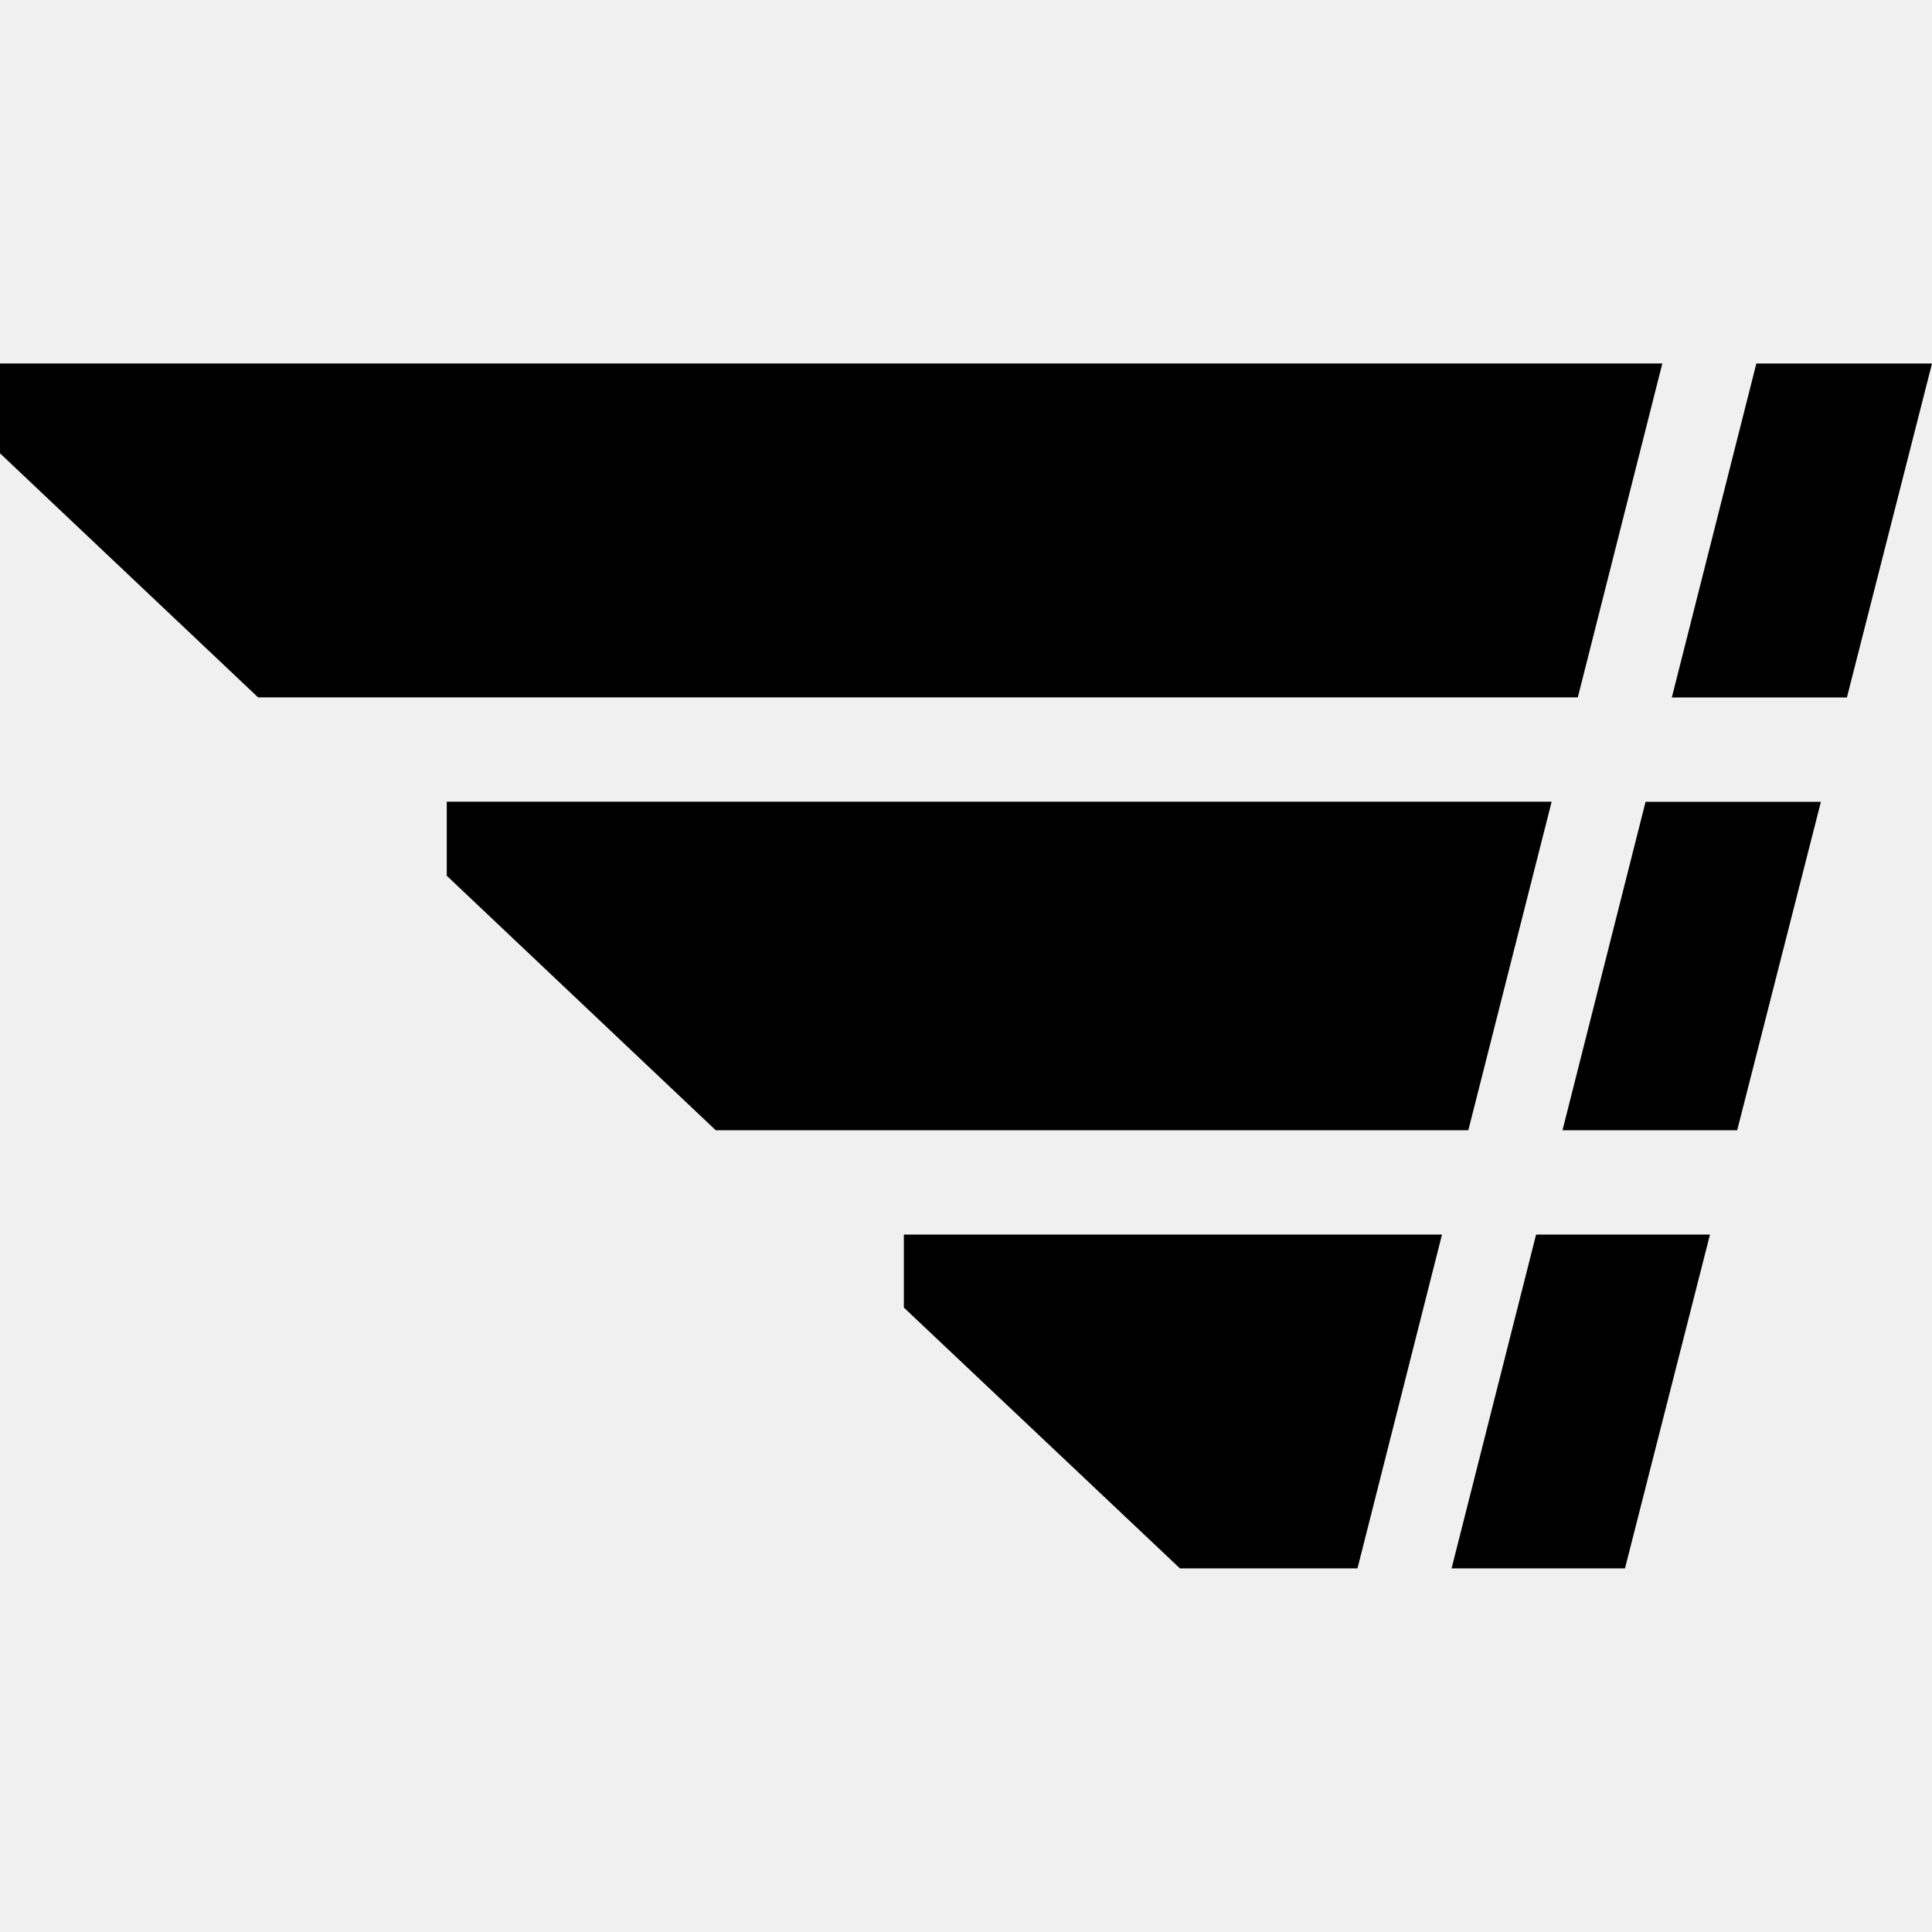
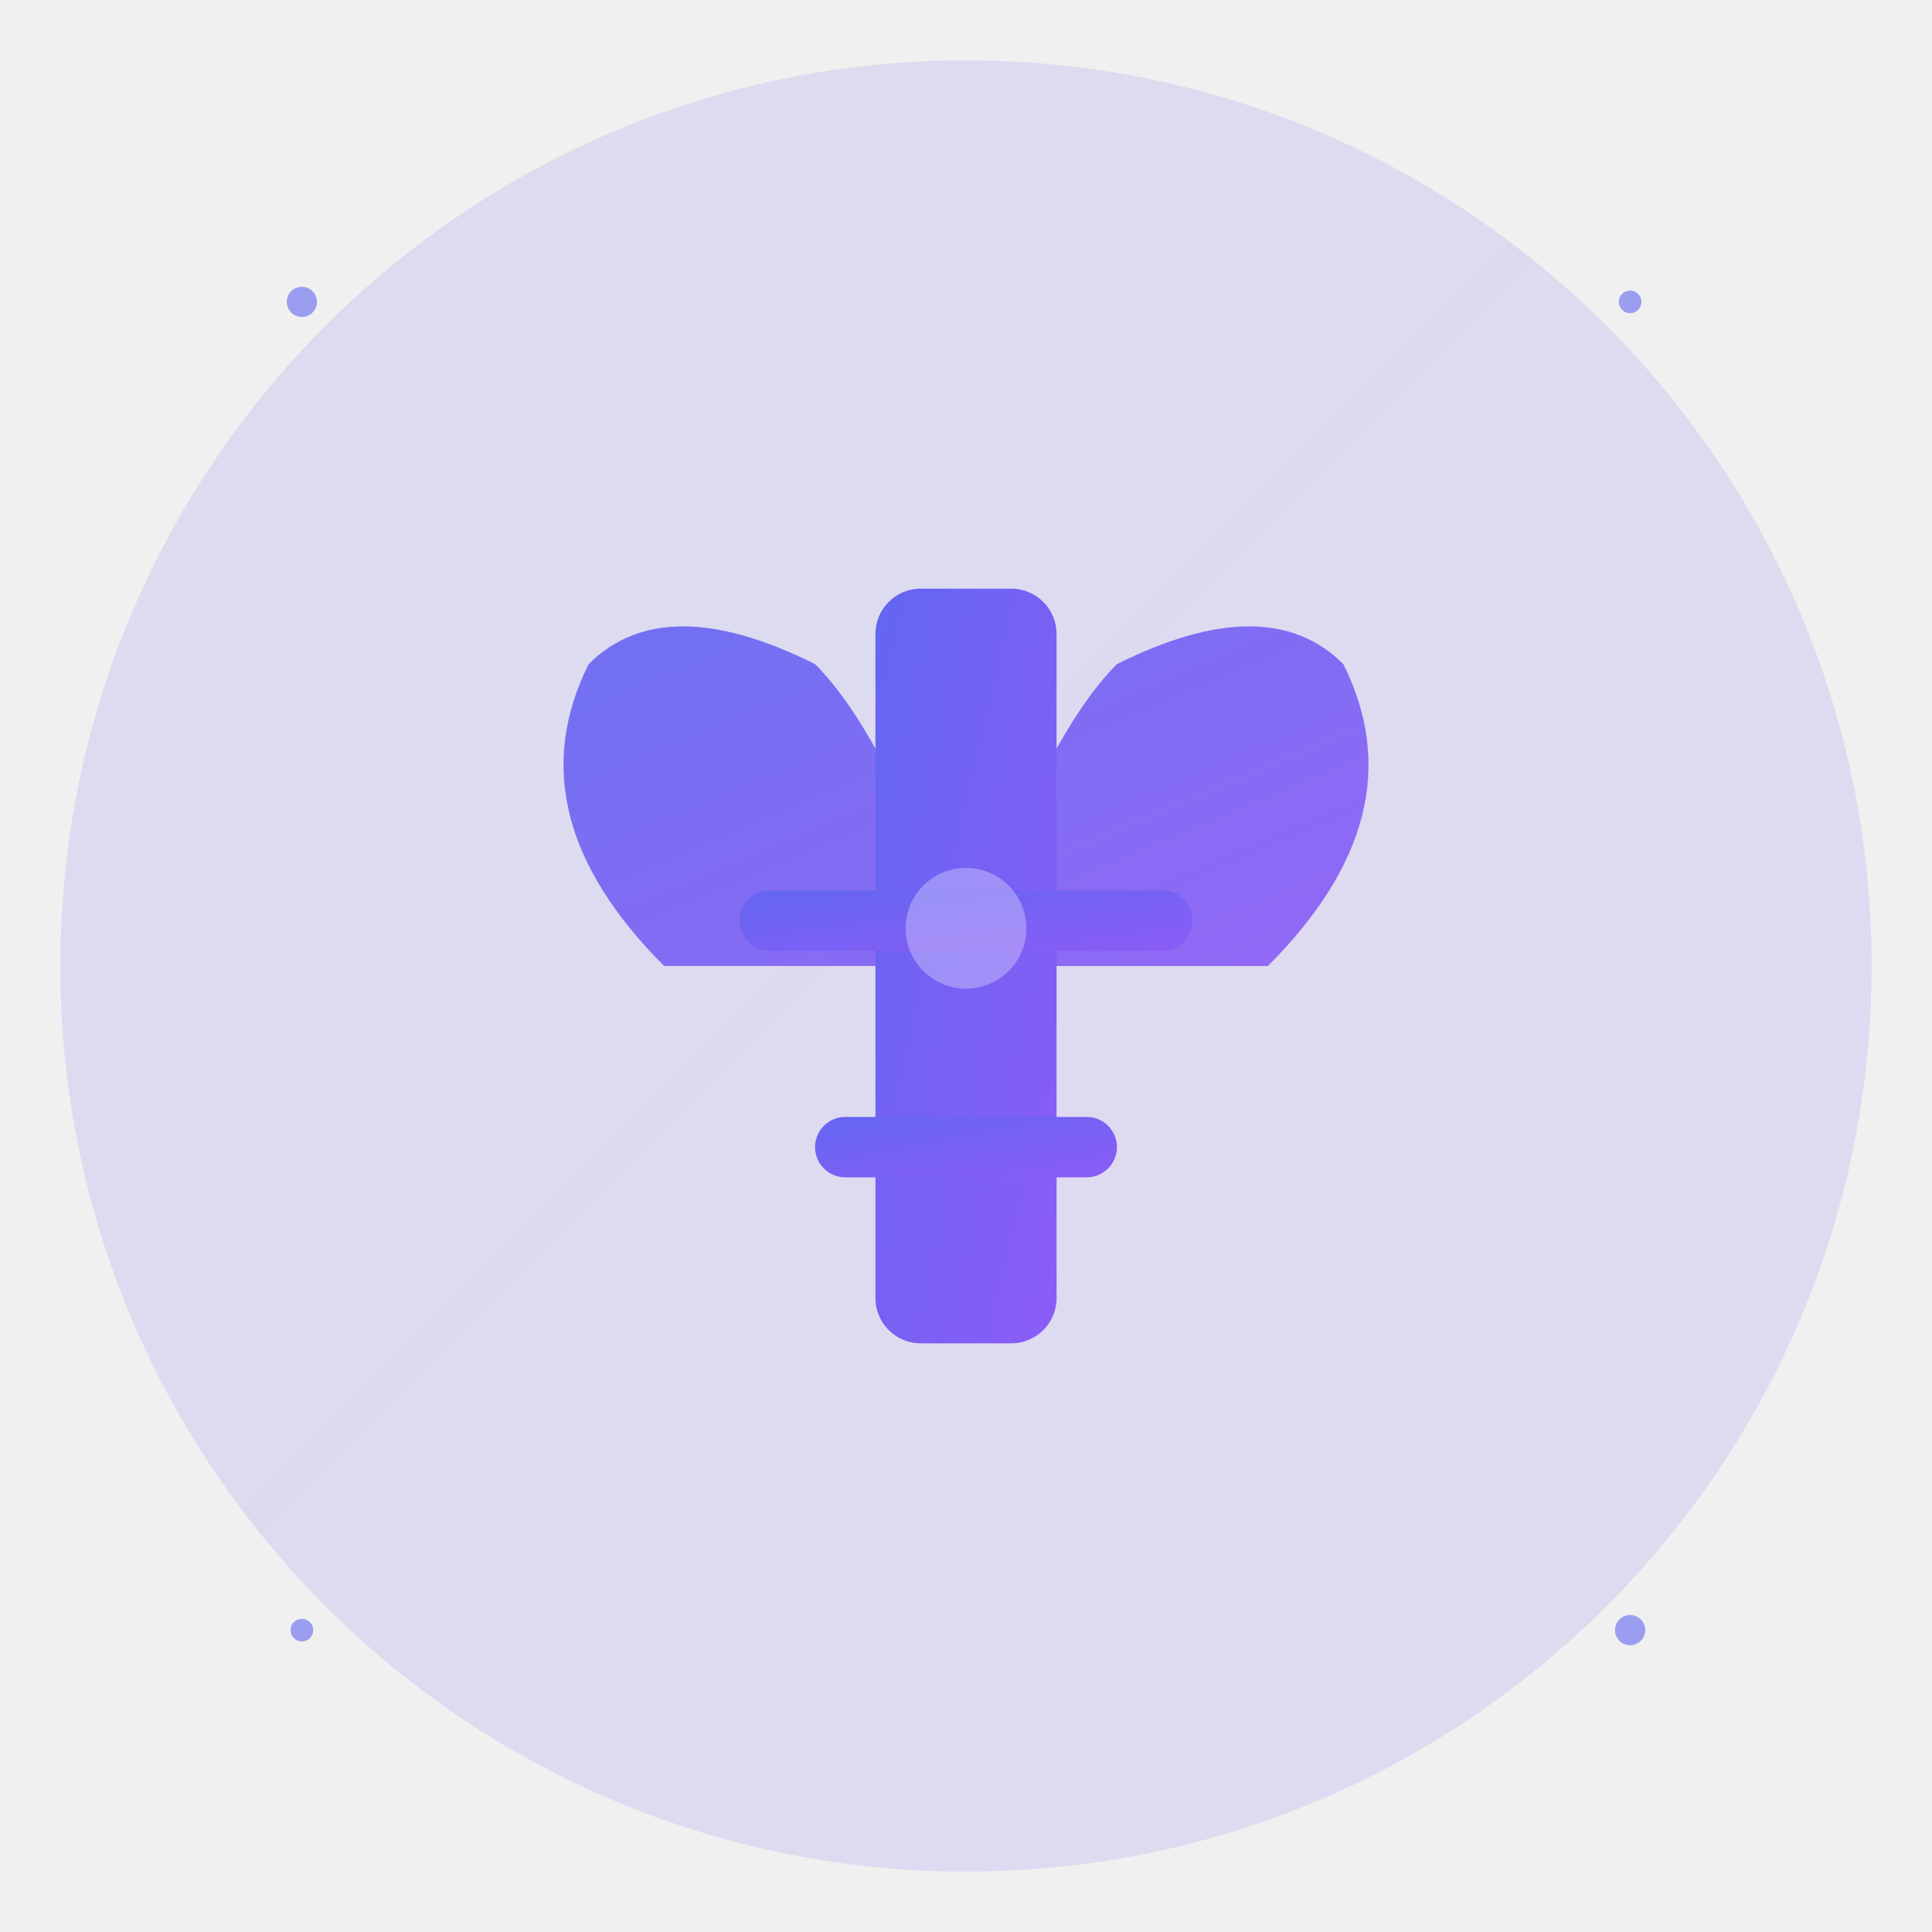
- <svg xmlns="http://www.w3.org/2000/svg" role="img" viewBox="0 0 24 24">
-   <path d="m21.818 4.516-1.05 4.148h2.175L24 4.516M19.41 14.04h2.17l1.04-4.08h-2.178m-2.41 9.523h2.154l1.056-4.147h-2.16m.193-5.377H5.55v.92l3.341 3.161h9.349m2.41-9.525H0v1.116l3.206 3.032H19.6m-8.372 7.58 3.43 3.24h2.205l1.05-4.147h-6.685" />
+ <svg xmlns="http://www.w3.org/2000/svg" viewBox="0 0 512 512">
+   <defs>
+     <linearGradient id="hermes-gradient" x1="0%" y1="0%" x2="100%" y2="100%">
+       <stop offset="0%" style="stop-color:#6366f1;stop-opacity:1" />
+       <stop offset="100%" style="stop-color:#8b5cf6;stop-opacity:1" />
+     </linearGradient>
+   </defs>
+   <circle cx="256" cy="256" r="240" fill="url(#hermes-gradient)" opacity="0.15" />
+   <g transform="translate(256, 256)">
+     <path d="M-80 0 Q-120 -40 -100 -80 Q-80 -100 -40 -80 Q-20 -60 0 0 Q20 -60 40 -80 Q80 -100 100 -80 Q120 -40 80 0" fill="url(#hermes-gradient)" opacity="0.9" />
+     <rect x="-24" y="-100" width="48" height="200" rx="12" fill="url(#hermes-gradient)" />
+     <rect x="-60" y="-20" width="120" height="16" rx="8" fill="url(#hermes-gradient)" />
+     <rect x="-40" y="40" width="80" height="16" rx="8" fill="url(#hermes-gradient)" />
+     <circle cx="0" cy="-10" r="16" fill="#ffffff" opacity="0.3" />
+   </g>
+   <g fill="#6366f1" opacity="0.6">
+     <circle cx="80" cy="80" r="4" />
+     <circle cx="432" cy="432" r="4" />
+     <circle cx="80" cy="432" r="3" />
+     <circle cx="432" cy="80" r="3" />
+   </g>
</svg>
